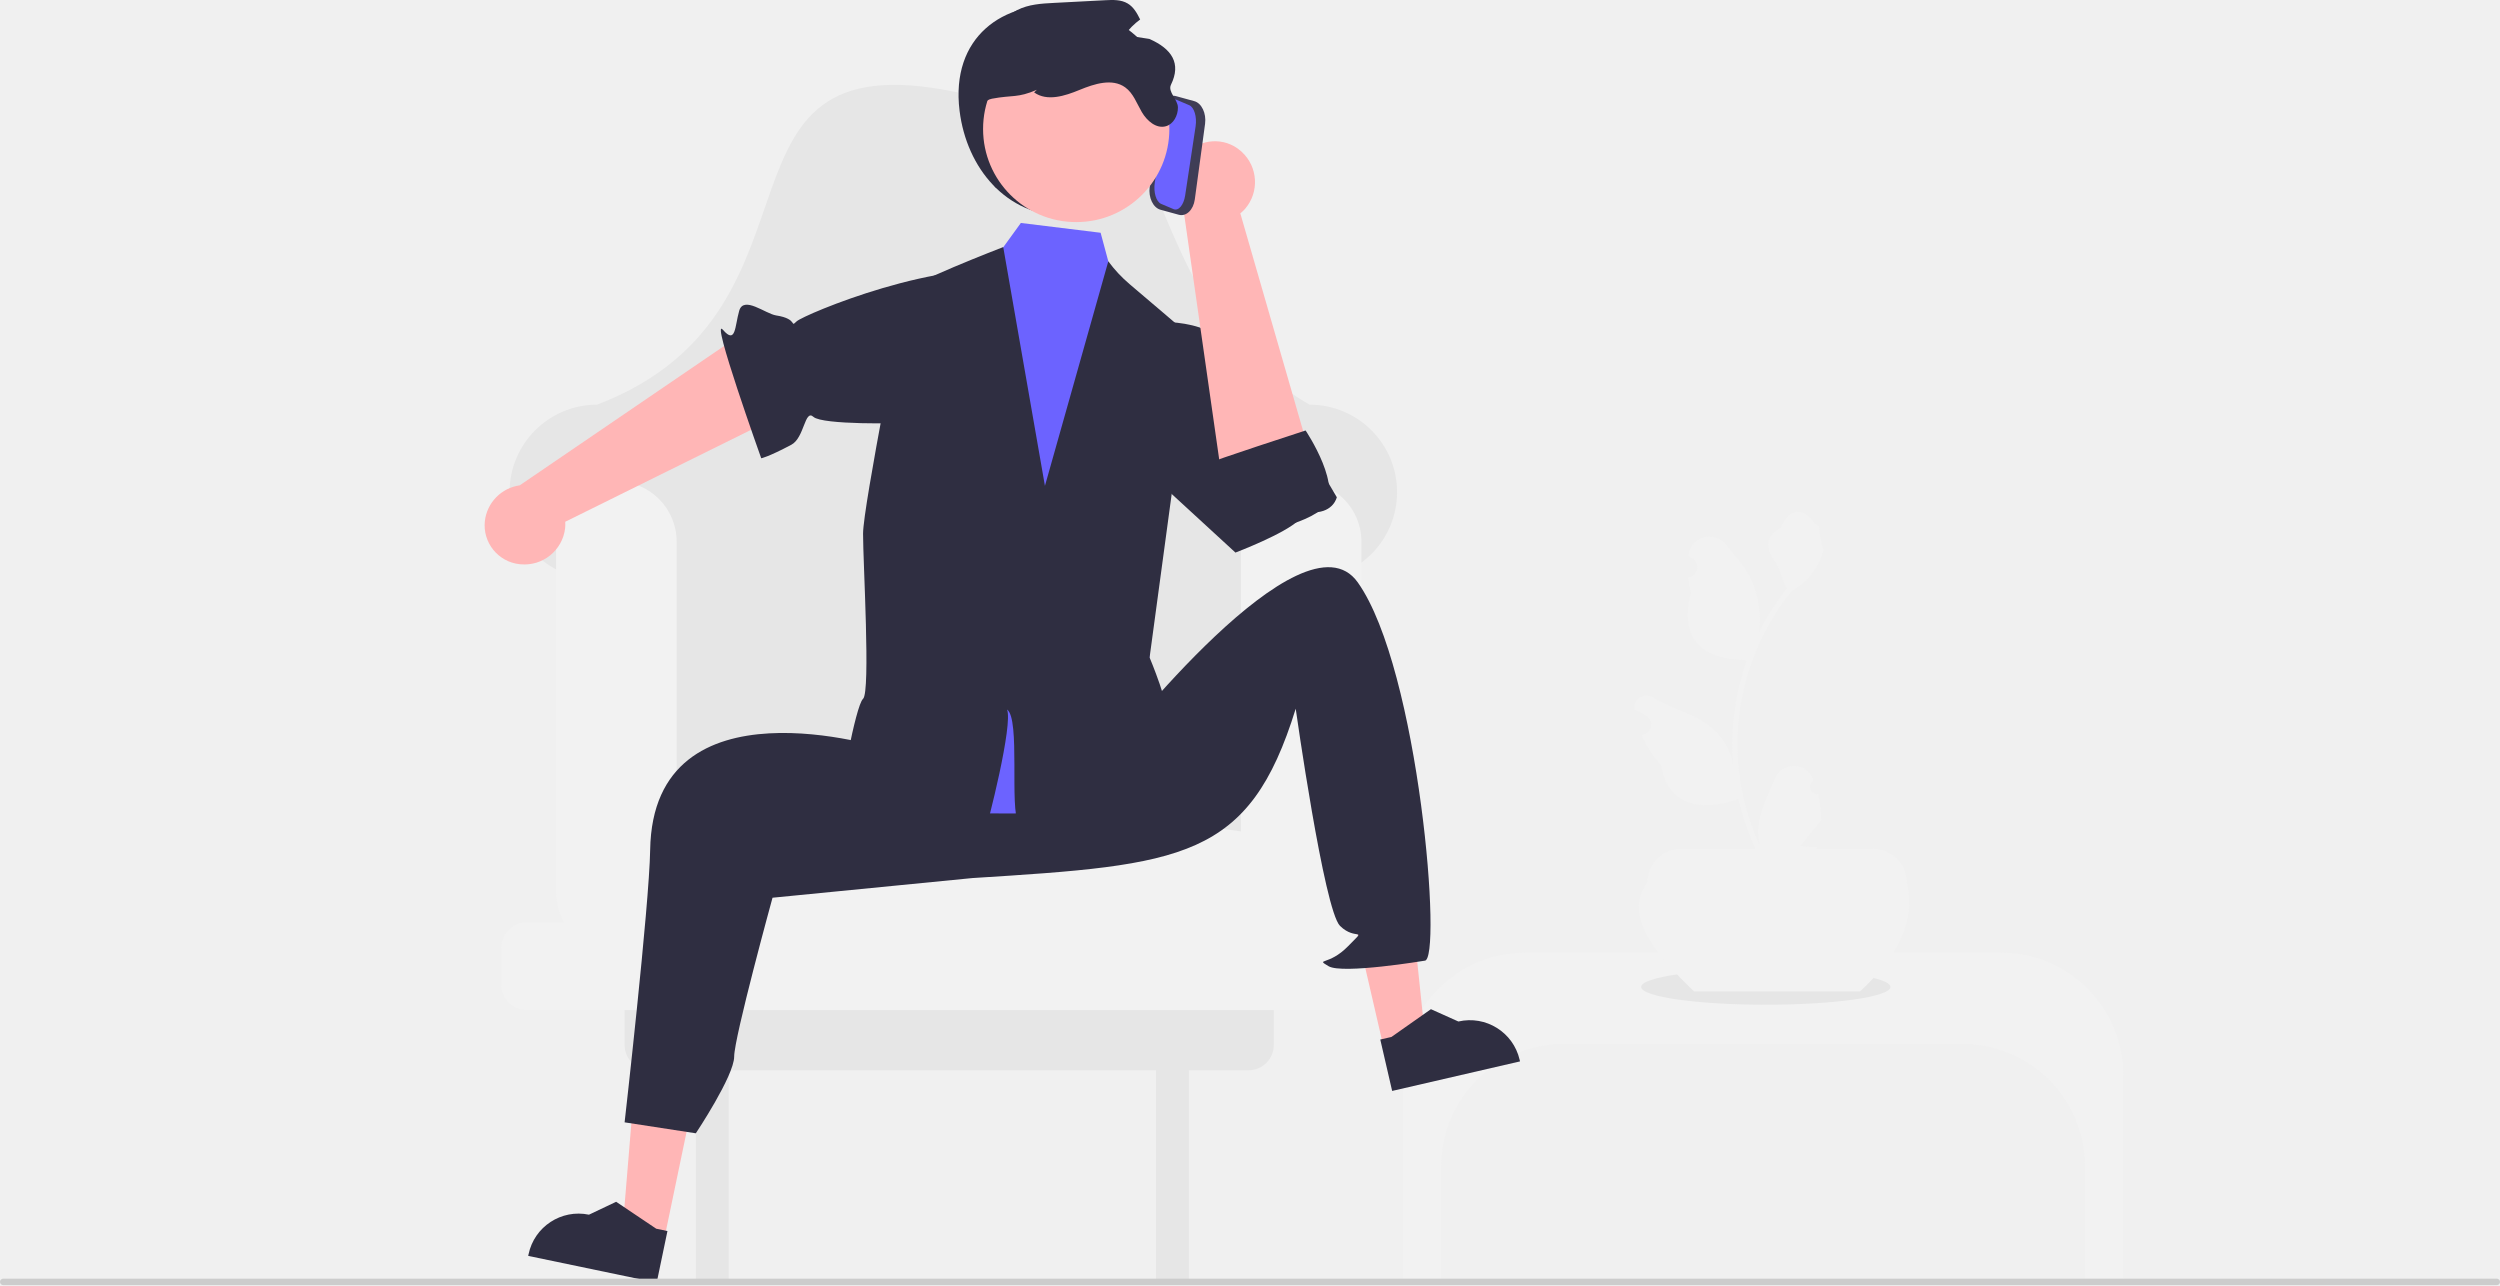
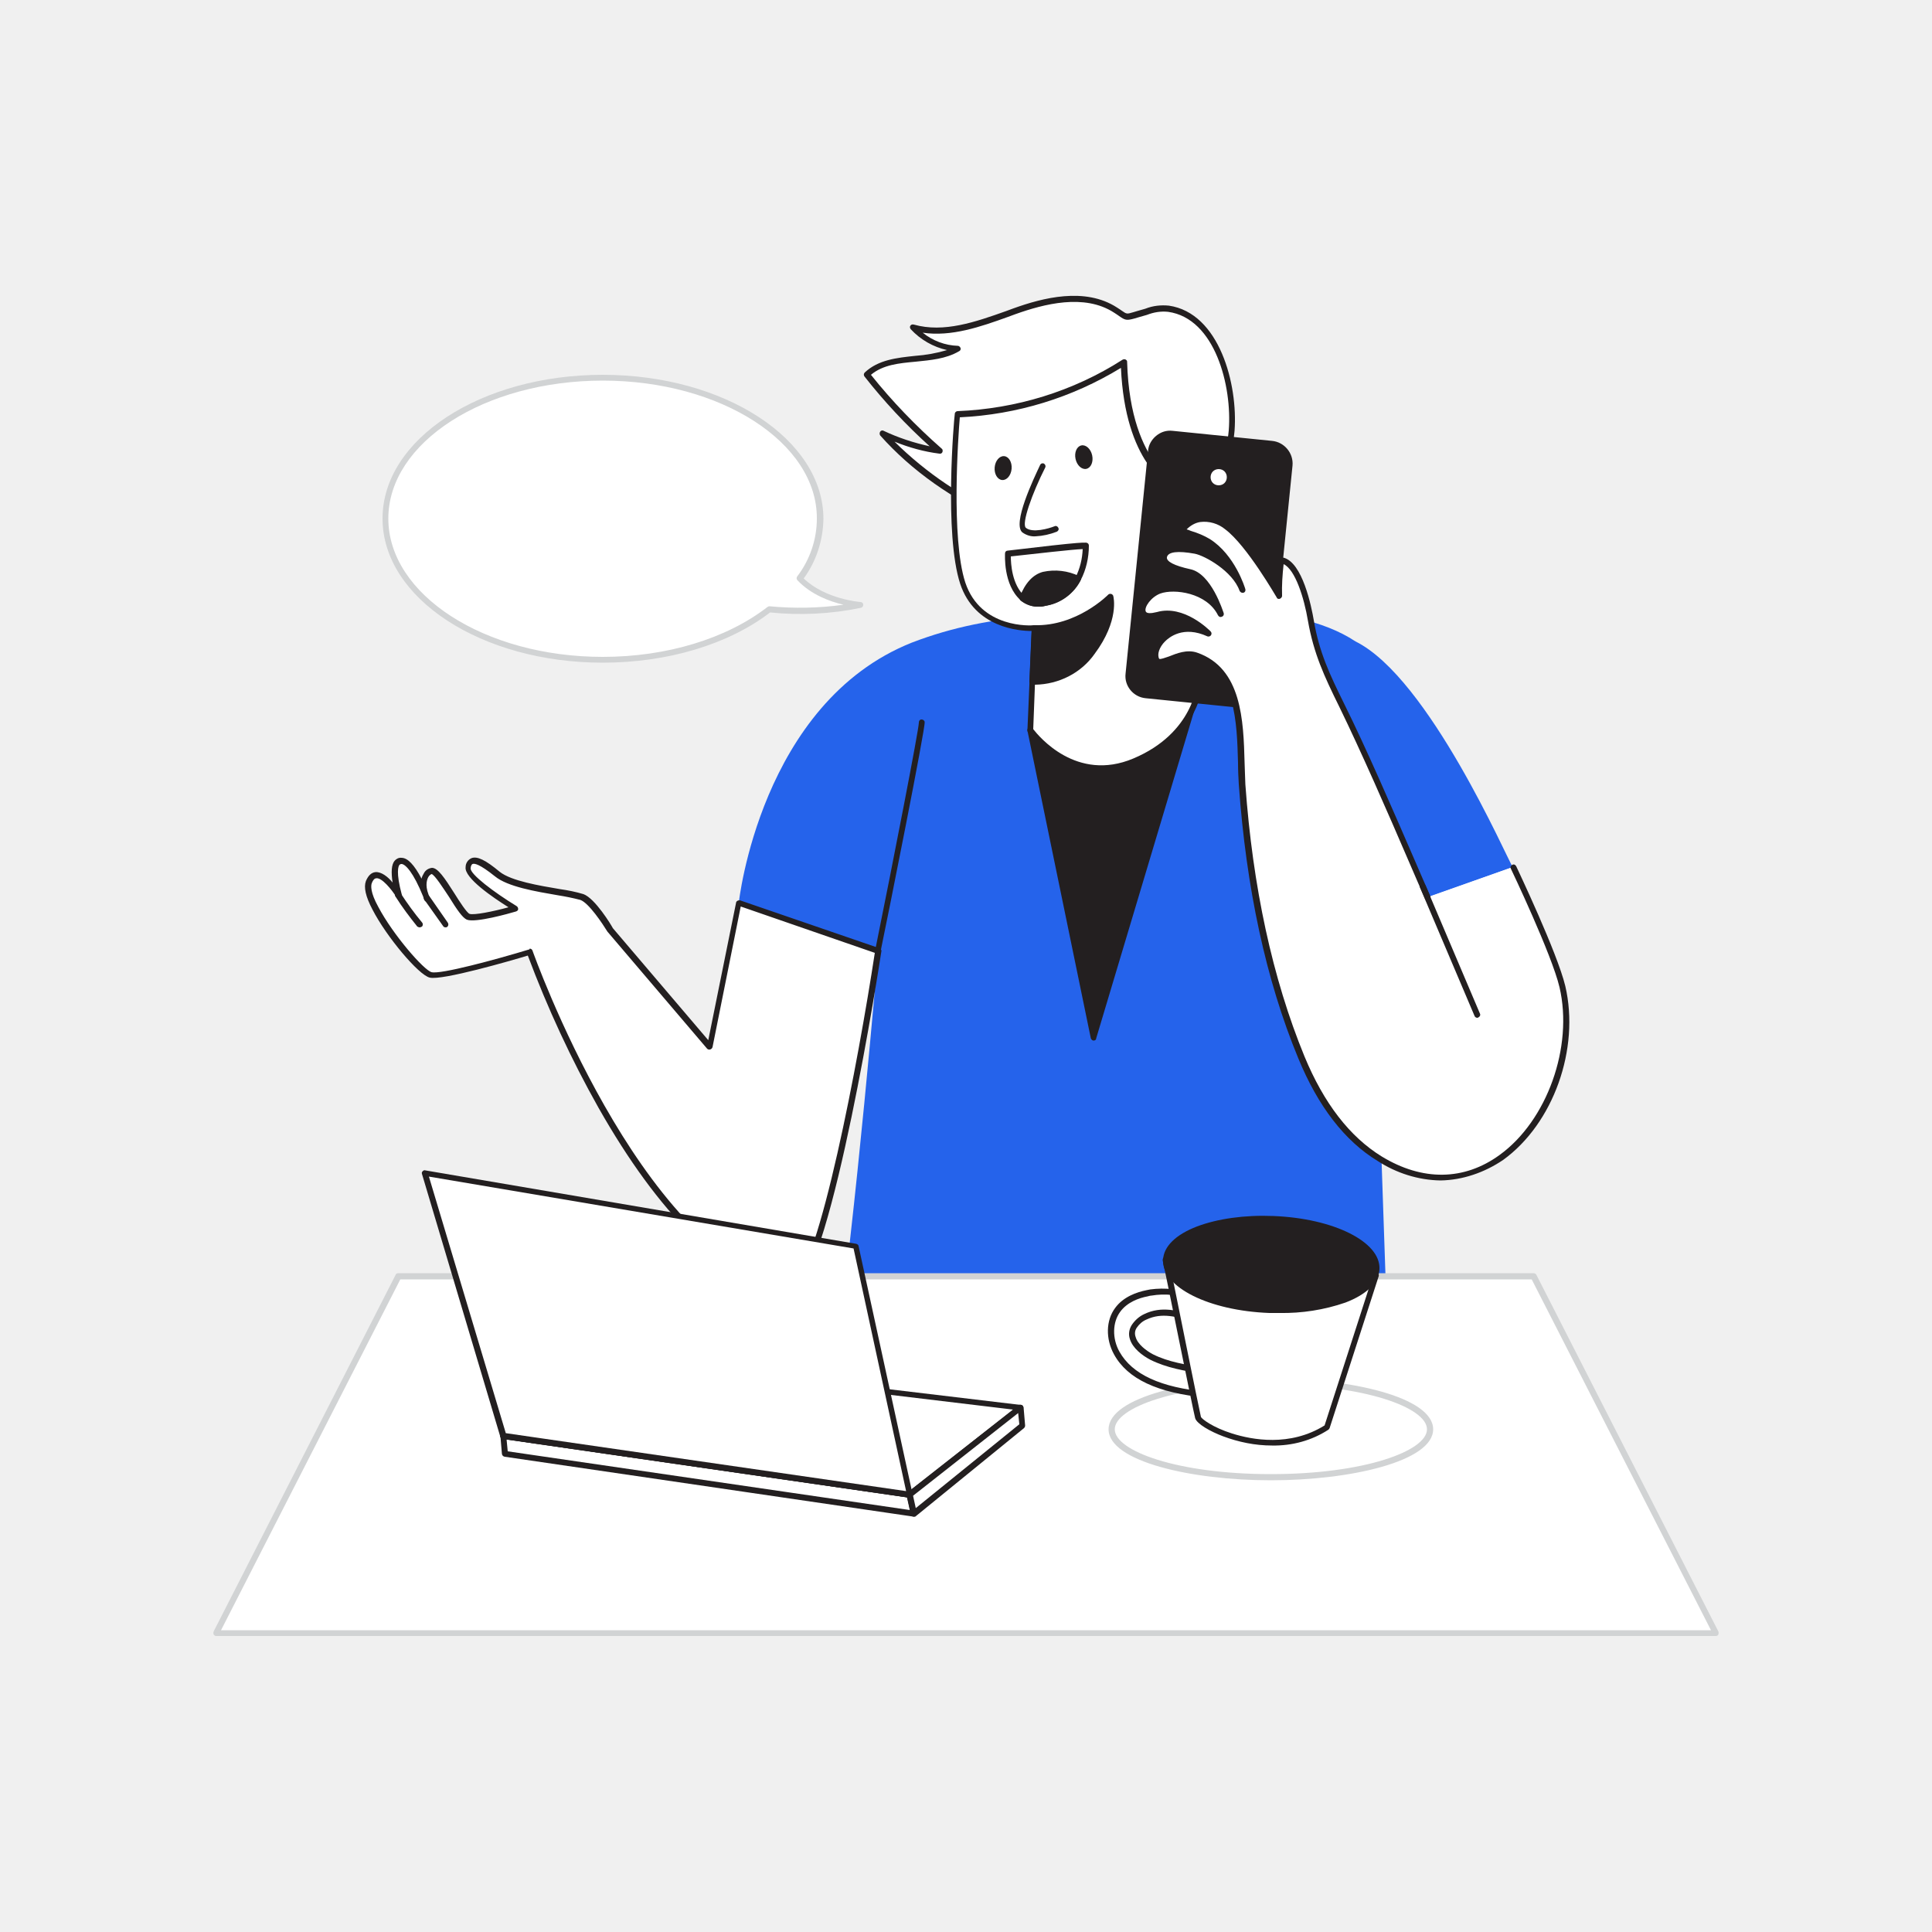
- <svg xmlns="http://www.w3.org/2000/svg" data-name="Layer 1" width="912.67" height="469.17" viewBox="0 0 912.67 469.17">
-   <path d="M807.073,505.272a2.807,2.807,0,0,1-2.035-4.866l.192-.765q-.038-.092-.076-.184a7.539,7.539,0,0,0-13.907.052c-2.275,5.478-5.17,10.966-5.883,16.758a22.304,22.304,0,0,0,.392,7.671,89.42,89.42,0,0,1-8.134-37.139,86.309,86.309,0,0,1,.535-9.628q.444-3.931,1.231-7.807a90.455,90.455,0,0,1,17.938-38.337,24.073,24.073,0,0,0,10.012-10.387,18.363,18.363,0,0,0,1.67-5.018c-.487.064-1.838-7.359-1.47-7.815-.679-1.031-1.895-1.543-2.637-2.549-3.689-5.002-8.773-4.129-11.426,2.669-5.669,2.861-5.724,7.606-2.245,12.169,2.213,2.903,2.517,6.832,4.459,9.94-.2.256-.408.503-.607.759a91.039,91.039,0,0,0-9.502,15.054,37.846,37.846,0,0,0-2.259-17.579c-2.163-5.217-6.216-9.611-9.786-14.122-4.288-5.418-13.08-3.053-13.836,3.814q-.011.1-.021.199.795.449,1.557.952a3.808,3.808,0,0,1-1.535,6.93l-.078.012a37.89,37.89,0,0,0,.999,5.665c-4.58,17.71,5.307,24.16,19.424,24.45.312.16.615.32.927.471a92.924,92.924,0,0,0-5.002,23.539,88.135,88.135,0,0,0,.064,14.231l-.024-.168a23.289,23.289,0,0,0-7.95-13.448c-6.118-5.026-14.762-6.877-21.363-10.916a4.371,4.371,0,0,0-6.694,4.252q.013.088.027.176a25.578,25.578,0,0,1,2.868,1.382q.795.449,1.557.952a3.808,3.808,0,0,1-1.535,6.93l-.078.012c-.056.008-.104.016-.16.024a37.923,37.923,0,0,0,6.975,10.923c2.863,15.46,15.162,16.927,28.318,12.425h.008a92.897,92.897,0,0,0,6.24,18.218h22.293c.08-.248.152-.503.224-.751a25.329,25.329,0,0,1-6.169-.367c1.654-2.03,3.308-4.075,4.962-6.105a1.386,1.386,0,0,0,.104-.12c.839-1.039,1.686-2.069,2.525-3.108l0-.001a37.102,37.102,0,0,0-1.087-9.451Z" transform="translate(-143.3248 -215.2421)" fill="#f2f2f2" />
-   <path d="M873.837,563.039h-173.748a44.626,44.626,0,0,0-44.626,44.626v74.374h14V640.999a44.626,44.626,0,0,1,44.626-44.626H859.837a44.626,44.626,0,0,1,44.626,44.626v41.039h14v-74.374A44.626,44.626,0,0,0,873.837,563.039Z" transform="translate(-143.3248 -215.2421)" fill="#f2f2f2" />
-   <ellipse cx="644.638" cy="360.297" rx="45.5" ry="6.5" fill="#e6e6e6" />
-   <path d="M822.36,577.169H761.755c-14.961-14.338-25.658-28.156-17.094-39.626a12.432,12.432,0,0,1,12.432-12.432h69.928a12.432,12.432,0,0,1,12.432,12.432C842.714,550.612,836.889,563.823,822.36,577.169Z" transform="translate(-143.3248 -215.2421)" fill="#f2f2f2" />
-   <path d="M621.42,362.973c-72.308-41.02-44.641-146.65-124.071-113-103.142-24.562-44.515,78.033-136.071,113a31.929,31.929,0,0,0-31.929,31.929v0a31.929,31.929,0,0,0,33.051,31.909l11.949-.42v100.583h234V426.39l11.949.42a31.929,31.929,0,0,0,33.051-31.909v-0A31.929,31.929,0,0,0,621.42,362.973Z" transform="translate(-143.3248 -215.2421)" fill="#e6e6e6" />
-   <path d="M599.097,573.973H380.601a9.252,9.252,0,0,0-9.252,9.252v13.496a9.252,9.252,0,0,0,9.252,9.252h16.748v78h12v-78h156v78h12v-78h21.748a9.252,9.252,0,0,0,9.252-9.252v-13.496A9.252,9.252,0,0,0,599.097,573.973Z" transform="translate(-143.3248 -215.2421)" fill="#e6e6e6" />
-   <path d="M644.097,551.973h-6.699a21.89,21.89,0,0,0,2.95-11V412.973a22,22,0,0,0-44,0V518.767c-164.694-23.133-57.365-22.899-206,.736V412.973a22,22,0,0,0-44,0V540.973a21.89,21.89,0,0,0,2.95,11H335.601a9.252,9.252,0,0,0-9.252,9.252v13.496a9.252,9.252,0,0,0,9.252,9.252h308.496a9.252,9.252,0,0,0,9.252-9.252v-13.496A9.252,9.252,0,0,0,644.097,551.973Z" transform="translate(-143.3248 -215.2421)" fill="#f2f2f2" />
-   <path d="M333.397,421.248a14.981,14.981,0,0,0,16.237-13.152,14.373,14.373,0,0,0,.047-2.375l91.611-45.325-22.255-26.594-85.958,58.614a14.94,14.94,0,0,0-12.749,13.043,14.297,14.297,0,0,0,12.676,15.752Q333.201,421.232,333.397,421.248Z" transform="translate(-143.3248 -215.2421)" fill="#ffb6b6" />
-   <path d="M534.703,338.994s8.897-17.652-18.882-24.058-79.065,15.164-81.674,17.627.78-.883-7.473-2.166c-3.963-.616-11.873-7.321-13.497-1.679s-1.175,12.417-5.929,6.933,13.977,46.893,13.977,46.893,2.418-.388,10.986-4.931c4.812-2.551,4.863-13.145,8.083-10.182s31.845,2.46,33.454,2.07,8.822-13.671,8.822-13.671Z" transform="translate(-143.3248 -215.2421)" fill="#2f2e41" />
-   <polygon points="242.511 452.241 227.26 449.061 232.263 388.722 254.773 393.414 242.511 452.241" fill="#ffb6b6" />
-   <path d="M383.057,683.505l-46.9-9.775.124-.593a18.648,18.648,0,0,1,22.059-14.451l.001 0,9.921-4.714,14.63,9.831,4.094.853Z" transform="translate(-143.3248 -215.2421)" fill="#2f2e41" />
-   <polygon points="505.105 382.304 520.285 378.798 513.985 318.58 491.582 323.754 505.105 382.304" fill="#ffb6b6" />
-   <path d="M651.552,613.505l46.679-10.781-.136-.59a18.648,18.648,0,0,0-22.364-13.973l-.001 0-10.02-4.5-14.415,10.143-4.075.941Z" transform="translate(-143.3248 -215.2421)" fill="#2f2e41" />
-   <path d="M469.349,458.973l-2.618,29.616s-85.018-27.304-86.053,36.922c-.33,20.461-9.33,99.461-9.33,99.461l26,4s14-21,14-28,14-58,14-58l72.967-7.177c77.033-4.823,101.033-6.823,118.033-61.823,0,0,10.364,73.587,16.182,79.293s10.124.034,2.971,7.37-12.153,4.337-7.153,7.337,35-2,35-2c6.7.751-1.892-106.474-24.345-138.118-20.036-28.237-89.165,60.496-89.165,60.496Z" transform="translate(-143.3248 -215.2421)" fill="#2f2e41" />
-   <path d="M559.433,332.991s25.987-2.95,31.522,9.504,19.485,38.387,19.485,38.387-7.154,3.047.152-4.87c3.274-3.548-2.768-1.384,1.384-2.768s5.535,0,5.535,0l13.838,23.524s-1.113,5.361-8.303,5.535,4.151-6.919-5.535,2.768c-5.002,5.002-23.162,11.901-23.162,11.901L547.927,374.311Z" transform="translate(-143.3248 -215.2421)" fill="#2f2e41" />
-   <path d="M477.484,320.354l26.265-6.806,12.26-16.91,29.117,3.579,6.198,23.065,20.729,12.032s-11.457,121.181-8.732,127.835-3.888,12.22-12.233,20.798,6.934-.993,8.871,8.345,16.053,19.221,0,19.123-104.352,4.359-101.585-6.711-5.842-14.1-1.669-21.041,6.982-3.062,5.577-13.304-.021-17.161-.021-22.696,4.637-55.834,4.637-55.834Z" transform="translate(-143.3248 -215.2421)" fill="#6c63ff" />
-   <path d="M571.846,511.624c5.009,8.939-23.206,11.569-53.774,10.365a20.273,20.273,0,0,0-2.892-6.338c-3.376-4.899.706-38.04-4.221-41.389,2.228,5.397-6.781,41.265-8.663,46.786-27.648-2.214-52.847-7.237-52.543-13.215.083-1.744,5.853-34.955,8.649-37.473,2.781-2.519-.028-50.066,0-60.264.014-10.212,15.194-85.283,15.194-88.051s35.979-16.606,35.979-16.606l15.222,87.179,23.137-81.976a48.923,48.923,0,0,0,7.791,8.344c4.636,3.861,23.04,19.664,23.04,19.664L563.003,455.276s7.459,17.602,7.071,24.59a49.014,49.014,0,0,1-3.224,16.204C564.608,502.643,564.844,499.114,571.846,511.624Z" transform="translate(-143.3248 -215.2421)" fill="#2f2e41" />
-   <path d="M596.603,270.641a14.981,14.981,0,0,1,1.246,20.858,14.372,14.372,0,0,1-1.722,1.637l28.346,98.201-34.645,1.513L575.105,289.857a14.94,14.94,0,0,1,1.027-18.21,14.297,14.297,0,0,1,20.179-1.27Q596.459,270.507,596.603,270.641Z" transform="translate(-143.3248 -215.2421)" fill="#ffb6b6" />
-   <path d="M584.373,384.471c1.106-.881,35.584-12.075,35.584-12.075s14.643,21.785,5.794,28.835-28.178,8.887-28.178,8.887-8.122-4.57-7.931-9.955S584.373,384.471,584.373,384.471Z" transform="translate(-143.3248 -215.2421)" fill="#2f2e41" />
-   <path d="M563.039,283.531l3.748-27.6c.52-3.827,3.134-6.34,5.828-5.602L579.315,252.165c2.694.738,4.463,4.453,3.943,8.28l-3.748,27.6c-.52,3.827-3.134,6.34-5.828,5.602l-6.7-1.836C564.288,291.073,562.519,287.358,563.039,283.531Z" transform="translate(-143.3248 -215.2421)" fill="#3f3d56" />
-   <path d="M564.896,281.928l3.82-25.247c.53-3.501,2.436-5.723,4.249-4.953l4.509,1.914c1.813.77,2.857,4.244,2.328,7.745l-3.82,25.247c-.53,3.501-2.436,5.723-4.249,4.953l-4.509-1.915C565.411,288.903,564.367,285.429,564.896,281.928Z" transform="translate(-143.3248 -215.2421)" fill="#6c63ff" />
-   <path d="M493.634,255.704c2.605,21.017,17.168,38.346,38.346,38.346a38.346,38.346,0,0,0,38.346-38.346c0-21.178-17.259-36.388-38.346-38.346C509.605,215.281,490.289,228.721,493.634,255.704Z" transform="translate(-143.3248 -215.2421)" fill="#2f2e41" />
-   <circle cx="392.894" cy="47.081" r="34.003" fill="#ffb6b6" />
-   <path d="M501.008,266.028c1.077,7.389,7.374,17.698,5.899,17.698s-11.961-30.46-1.475-32.446c7.606-1.441,9.306-.177,16.415-3.259l-1.003.944c4.705,3.422,11.253,1.313,16.621-.914,5.383-2.212,11.917-4.321,16.636-.914,2.964,2.139,4.218,5.855,6.062,9.011,1.844,3.171,5.25,6.165,8.761,5.191,2.817-.782,4.439-3.938,4.425-6.858s-3.817-5.698-2.537-8.318c3.795-7.764.382-13.056-7.89-16.71q-4.513-.686-9.026-1.401a25.601,25.601,0,0,1,5.663-5.693c-1.121-2.286-2.404-4.587-4.572-5.855-2.404-1.431-5.383-1.327-8.171-1.18q-9.336.487-18.657.973c-4.601.236-9.365.516-13.48,2.625-5.132,2.64-8.495,7.787-10.943,13.023C498.25,243.713,499.12,253.182,501.008,266.028Z" transform="translate(-143.3248 -215.2421)" fill="#2f2e41" />
-   <path d="M143.325,683.222a1.186,1.186,0,0,0,1.19,1.19h910.29a1.19,1.19,0,1,0,0-2.38h-910.29A1.187,1.187,0,0,0,143.325,683.222Z" transform="translate(-143.3248 -215.2421)" fill="#ccc" />
+ <svg xmlns="http://www.w3.org/2000/svg" version="1.1" id="Layer_1" x="0px" y="0px" viewBox="0 0 500 500" style="width: 141px;" xml:space="preserve" data-imageid="calling-81" imageName="Calling" class="illustrations_image">
+   <style type="text/css">
+ 	.st0_calling-81{fill:#68E1FD;}
+ 	.st1_calling-81{fill:#231F20;}
+ 	.st2_calling-81{fill:#FFFFFF;}
+ 	.st3_calling-81{fill:none;}
+ 	.st4_calling-81{fill:#D1D3D4;}
+ </style>
+   <g id="Character_calling-81">
+     <path class="st0_calling-81 targetColor" d="M355.5,237.2l36-12.8c-1.5-2.2-21.7-49-40.7-58.4c-16.6-11-47.4-8.9-82.2-6.5c-11.2,0.6-22.2,2.8-32.6,6.8   c-39.2,15.6-44.8,67.3-44.8,67.3l36.1,12.4c0,0-5.9,70.2-11.4,107c0,0,45.2,26.6,143.8,10.3C359.7,363.3,355.7,247.6,355.5,237.2z" style="fill: rgb(37, 99, 235);" />
+     <polygon class="st1_calling-81" points="266.6,188.9 283,268.5 310.6,176.6 &#09;" />
+     <path class="st1_calling-81" d="M283,269.3L283,269.3c-0.3,0-0.6-0.3-0.7-0.6l-16.4-79.6c-0.1-0.4,0.2-0.8,0.5-0.9l43.9-12.3   c0.4-0.1,0.8,0.1,0.9,0.5c0,0.1,0,0.3,0,0.4l-27.5,91.9C283.7,269.1,283.4,269.3,283,269.3z M267.5,189.5l15.7,75.9l26.3-87.7   L267.5,189.5z" />
+     <path class="st2_calling-81" d="M302.4,80c-3-0.4-5.1,0.7-7.9,1.4c-3.6,0.9-2.6,1-5.9-1.1c-7.6-4.9-17.6-2.7-26.1,0.3s-17.6,6.7-26.3,4.2   c3,3.3,7.1,5.3,11.6,5.5c-7.1,4.2-17.5,1-23.5,6.7c5.7,7.2,12,13.8,18.9,19.8c-5.1-0.8-10.1-2.3-14.8-4.5   c8.5,9.6,19.4,16.8,31.1,22c8.6,3.8,18,6.5,27.4,5.9c15.1-1,30.6-12.9,31.8-28.6C319.6,100.8,315.5,81.8,302.4,80z" />
+     <path class="st1_calling-81" d="M284.2,140.9c-7.5,0-15.7-2-25-6c-12.7-5.6-23.3-13.1-31.4-22.2c-0.2-0.3-0.2-0.7,0-1c0.2-0.3,0.6-0.4,0.9-0.2   c3.8,1.8,7.8,3.1,11.9,4c-6.1-5.5-11.8-11.6-16.9-18.1c-0.2-0.3-0.2-0.7,0.1-1c3.5-3.3,8.3-3.8,13-4.3c2.8-0.2,5.6-0.7,8.3-1.5   c-3.6-0.8-6.9-2.7-9.4-5.4c-0.2-0.3-0.3-0.6-0.1-0.9c0.2-0.3,0.5-0.4,0.9-0.3c7.8,2.2,16-0.7,23.9-3.5l1.9-0.7   c7.5-2.7,18.5-5.6,26.8-0.2c0.5,0.3,0.9,0.6,1.2,0.8c1.3,0.9,1.3,0.9,3,0.4l1-0.3c0.7-0.2,1.4-0.4,2.1-0.6c2-0.8,4.1-1,6.1-0.8l0,0   c13.1,1.9,17.9,20.4,17,32.4c-1.3,16.8-17.9,28.3-32.5,29.3C286.1,140.9,285.1,140.9,284.2,140.9z M231.5,114.3   c8.2,8.1,17.8,14.6,28.4,19.1c10.2,4.5,19,6.4,27,5.8c18-1.2,30.1-15.4,31.1-27.8c0.9-11.4-3.5-29-15.7-30.7l0,0   c-1.9-0.2-3.7,0.1-5.5,0.8c-0.7,0.2-1.4,0.4-2.1,0.6l-1,0.3c-2.2,0.6-2.5,0.5-4.2-0.7c-0.3-0.2-0.7-0.5-1.2-0.8   c-7.7-5-18.2-2.2-25.5,0.4l-1.9,0.7c-7.2,2.6-14.7,5.2-22.1,4.1c2.6,2.1,5.8,3.3,9.1,3.4c0.3,0,0.6,0.3,0.7,0.6   c0.1,0.3-0.1,0.7-0.4,0.8c-3.4,2-7.4,2.3-11.2,2.7c-4.4,0.4-8.5,0.8-11.6,3.4c5.5,6.9,11.7,13.3,18.3,19.1c0.3,0.2,0.3,0.6,0.2,0.9   c-0.1,0.3-0.5,0.5-0.8,0.4C239.1,116.9,235.2,115.8,231.5,114.3z" />
+     <path class="st2_calling-81" d="M267.7,162.5l-1.1,26.4c0,0,10.6,14.9,26.9,8s17-20.3,17-20.3l-5.2-50.3c0,0-13.7-4.6-14.5-32.6   c0,0-17.3,12.4-43.1,13.4c0,0-2.8,30.9,1.4,43.7S267.7,162.5,267.7,162.5z" />
+     <path class="st1_calling-81" d="M285.1,199.5c-11.7,0-19-10-19.1-10.1c-0.1-0.1-0.1-0.3-0.1-0.5l1.1-25.6c-3.2,0-14.7-0.8-18.5-12.2   c-4.2-12.8-1.6-42.8-1.4-44c0-0.4,0.4-0.7,0.7-0.7c15.1-0.6,29.9-5.1,42.7-13.3c0.3-0.2,0.8-0.2,1.1,0.2c0.1,0.1,0.1,0.3,0.1,0.4   c0.4,14.1,4.2,22,7.3,26.2c3.3,4.5,6.6,5.7,6.7,5.7c0.3,0.1,0.5,0.3,0.5,0.6l5.2,50.3c0,0.3-0.9,14.1-17.5,21.1   C291.1,198.9,288.1,199.5,285.1,199.5z M267.4,188.7c1.4,1.8,11.2,13.8,25.9,7.6c15.7-6.6,16.5-19.5,16.5-19.7l-5.2-49.7   c-2.5-1.1-13.4-7.3-14.5-31.7c-12.6,7.7-26.9,12.1-41.7,12.8c-0.4,4.6-2.3,31.3,1.4,42.7c4,12.1,17.2,11.2,17.8,11.1   c0.2,0,0.4,0.1,0.6,0.2c0.2,0.1,0.2,0.4,0.2,0.6L267.4,188.7z" />
+     <path class="st2_calling-81" d="M298.2,139.6c3.5,0.9,7.3,0.4,10.4-1.5c4.5-2.7,6.7-7.6,6.8-12.7c0.1-1.9-0.2-3.7-0.9-5.5   c-0.7-1.7-2.2-3.1-4-3.7c-2.2-0.6-4.4,0.2-6.5,1.1c-3.1,1.2-3.3,2.9-5.2,5.3c0.2-0.2,0.4-0.8,0.6-1" />
+     <path class="st1_calling-81" d="M301.6,140.8c-1.2,0-2.4-0.2-3.6-0.4c-0.4-0.1-0.7-0.5-0.6-0.9c0.1-0.4,0.5-0.7,0.9-0.6c0.1,0,0.1,0,0.2,0   c3.3,0.8,6.9,0.3,9.8-1.4c4-2.4,6.3-6.8,6.4-12.1c0.1-1.8-0.2-3.5-0.9-5.1c-0.6-1.5-1.9-2.7-3.5-3.2c-1.9-0.5-3.8,0.2-6,1   c-1.5,0.6-2.8,1.7-3.5,3.1c-0.4,0.6-0.8,1.2-1.3,1.8l-0.1,0.2c-0.3,0.3-0.8,0.2-1.1-0.2c-0.2-0.2-0.2-0.6-0.1-0.8l0.1-0.1l0.1-0.3   c0.1-0.3,0.3-0.5,0.5-0.7c0.1-0.1,0.2-0.1,0.3-0.2l0.4-0.5c0.9-1.7,2.4-3,4.2-3.7c1.9-0.8,4.5-1.8,7-1.1c2,0.6,3.7,2.1,4.5,4.1   c0.8,1.8,1.1,3.8,1,5.8c-0.1,5.9-2.7,10.7-7.1,13.4C306.8,140.1,304.2,140.8,301.6,140.8z" />
+     <path class="st1_calling-81" d="M267.1,176.4c6.1,0.2,11.9-2.7,15.5-7.6c6.3-8.4,4.7-14.4,4.7-14.4s-8.2,8.5-19.7,8.1L267.1,176.4z" />
+     <path class="st1_calling-81" d="M267.9,177.2c-0.3,0-0.5,0-0.8,0c-0.4,0-0.7-0.4-0.7-0.8l0.6-13.9c0-0.4,0.3-0.7,0.7-0.7c0,0,0,0,0,0   c11,0.3,19-7.8,19.1-7.9c0.3-0.3,0.8-0.3,1.1,0c0.1,0.1,0.2,0.2,0.2,0.3c0.1,0.3,1.6,6.4-4.8,15C279.8,174.2,274,177.1,267.9,177.2   z M268.5,163.3l-0.5,12.4c5.6-0.1,10.8-2.8,14.1-7.3c4.2-5.7,4.8-10.2,4.7-12.3C284.2,158.3,277.4,163.3,268.5,163.3L268.5,163.3z" />
+     <path class="st2_calling-81" d="M269.9,120.6c0,0-7.2,14.5-4.8,16.5s8.2-0.3,8.2-0.3" />
+     <path class="st1_calling-81" d="M268,138.8c-1.2,0.1-2.4-0.3-3.4-1c-2.7-2.2,2.9-13.9,4.6-17.5c0.2-0.4,0.7-0.5,1-0.3c0.3,0.2,0.5,0.6,0.3,1   c-3.4,6.7-6.2,14.6-5,15.6c1.7,1.4,5.9,0.2,7.4-0.4c0.4-0.2,0.8,0,1,0.4c0.2,0.4,0,0.8-0.4,1C271.7,138.3,269.9,138.7,268,138.8z" />
+     <ellipse transform="matrix(0.9773 -0.2118 0.2118 0.9773 -18.6876 62.1026)" class="st1_calling-81" cx="280.5" cy="118.3" rx="2.2" ry="3.1" />
+     <ellipse transform="matrix(8.559088e-02 -0.9963 0.9963 8.559088e-02 116.7402 369.4142)" class="st1_calling-81" cx="259.6" cy="121.1" rx="3.1" ry="2.2" />
+     <path class="st1_calling-81" d="M269,157c-1.8,0.1-3.5-0.5-4.9-1.7c-4.5-4-4-11.8-4-12.1c0-0.4,0.3-0.7,0.7-0.7c20.1-2.4,20.4-2.2,20.7-1.9   c0.2,0.1,0.3,0.4,0.3,0.6l0,0c0,3.1-0.7,6.2-2.1,8.9c-1.7,3.4-5,5.9-8.7,6.6C270.2,156.9,269.6,157,269,157z M261.6,144   c0,1.9,0.3,7.3,3.5,10.2c1.6,1.2,3.6,1.6,5.5,1.2c3.3-0.7,6.1-2.8,7.7-5.9c1.2-2.3,1.8-4.9,1.9-7.4   C277.5,142.2,268,143.3,261.6,144L261.6,144z M280.9,141.2L280.9,141.2z M280.9,141.2L280.9,141.2z" />
+     <path class="st1_calling-81" d="M278.9,149.9c-3.6,6.8-11.1,7.7-14.3,4.9c1-2.6,2.7-5.3,5.5-6.1C273,148.1,276.2,148.5,278.9,149.9z" />
+     <path class="st1_calling-81" d="M269,157c-1.8,0.1-3.5-0.5-4.9-1.6c-0.2-0.2-0.3-0.6-0.2-0.9c1.4-3.6,3.4-5.8,6-6.5c3.2-0.7,6.5-0.3,9.4,1.1   c0.2,0.1,0.3,0.3,0.4,0.4c0.1,0.2,0.1,0.4,0,0.6c-1.7,3.4-5,5.9-8.7,6.6C270.2,156.9,269.6,157,269,157z M265.5,154.5   c1.5,0.9,3.3,1.2,5,0.8c3-0.6,5.7-2.5,7.2-5.2c-2.4-1-5-1.3-7.5-0.7C268.3,150,266.7,151.7,265.5,154.5L265.5,154.5z" />
+     <path class="st1_calling-81" d="M238.6,187c0.2,1.6-11.3,59.1-11.3,59.1" />
+     <path class="st1_calling-81" d="M227.2,246.8h-0.1c-0.4-0.1-0.7-0.5-0.6-0.9c0,0,0,0,0,0c4.6-22.7,11.3-57.1,11.3-58.9c0-0.4,0.2-0.8,0.7-0.8   c0,0,0,0,0,0c0.4,0,0.8,0.3,0.8,0.7c0,0,0,0,0,0c0.2,1.6-9.4,49.7-11.4,59.3C227.9,246.5,227.6,246.8,227.2,246.8z" />
+     <path class="st1_calling-81" d="M303.3,112.3l25.7,2.6c2.8,0.3,4.8,2.8,4.6,5.6l-5.8,57.5c-0.3,2.8-2.8,4.8-5.6,4.6l-25.7-2.6   c-2.8-0.3-4.8-2.8-4.6-5.6l5.8-57.5C298,114,300.5,112,303.3,112.3z" />
+     <path class="st1_calling-81" d="M322.8,183.3c-0.2,0-0.4,0-0.6,0l-25.7-2.6c-3.2-0.3-5.6-3.2-5.2-6.4l5.8-57.5c0.1-1.6,0.9-3,2.1-4   c1.2-1,2.7-1.5,4.3-1.3l25.7,2.6c3.2,0.3,5.6,3.2,5.3,6.4c0,0,0,0,0,0l-5.8,57.5C328.3,181,325.8,183.3,322.8,183.3L322.8,183.3z    M302.8,113c-1,0-2,0.4-2.7,1c-0.9,0.7-1.5,1.8-1.6,2.9l-5.8,57.5c-0.2,2.4,1.5,4.5,3.9,4.8l25.7,2.6l0,0c1.2,0.1,2.3-0.3,3.2-1   c0.9-0.7,1.5-1.8,1.6-2.9l5.8-57.5c0.1-1.2-0.3-2.3-1-3.2c-0.7-0.9-1.8-1.5-2.9-1.6l-25.7-2.6L302.8,113z" />
+     <path class="st2_calling-81" d="M391.5,224.4c0,0,10.6,22.1,12.6,30.9c6.3,27-17.9,62.6-47.2,44.7c-9.6-5.9-16.1-15.9-20.3-26.3   c-9.1-22.2-13.6-46.8-15.3-70.6c-0.8-10.8,1.2-28.9-12-33.4c-4.3-1.5-9.2,3.2-10.2,1.2c-1.7-3.3,4.2-11.1,13.5-6.9   c0,0-6.5-6.7-13.1-4.8s-3.8-4.8,0.4-6.2c3.8-1.4,12.7-0.2,15.8,6c0,0-2.9-9.8-8.1-10.8s-6.9-2.4-6.6-4c0.5-2.7,5.3-2.1,8.1-1.5   s10.3,4.7,12.2,10.1c0,0-2.5-8.6-8.8-12.6c-4-2.5-7.2-2.2-6.4-3.4s5.4-4.6,11.2-0.4s13.6,17.8,13.6,17.8s0-9.4,0.8-9.1   c4.5,1.1,6.8,12,7.4,15.5c1.5,8.4,4.1,14.2,8,21.9c7.2,14.5,15.8,34.9,22.3,49.7" />
+     <path class="st1_calling-81" d="M372.8,305.5c-5.8-0.1-11.4-1.9-16.2-5c-8.6-5.2-15.5-14.2-20.6-26.6c-8.4-20.3-13.5-44.2-15.4-70.9   c-0.1-1.7-0.2-3.6-0.2-5.6c-0.3-10.5-0.6-23.5-11.2-27.1c-2-0.7-4.4,0.2-6.2,1s-3.6,1.4-4.4-0.1c-0.9-1.7-0.1-4.3,1.8-6.3   c2.3-2.3,5.6-3.4,8.8-2.8c-2.4-1.6-5.8-3.1-9.3-2.1s-4.5-0.3-4.8-1.2c-0.7-2.1,1.8-5.5,4.8-6.5s9.2-0.7,13.5,2.6   c-1.3-2.6-3.2-5.4-5.7-5.9c-3.3-0.7-7.7-2-7.2-4.9c0.7-3.7,7-2.5,9-2.1c3,0.9,5.8,2.4,8.1,4.4c-1.4-2.2-3.2-4.1-5.3-5.5   c-1.4-0.9-3-1.5-4.6-2c-1.2-0.4-2-0.6-2.2-1.3c-0.1-0.4-0.1-0.8,0.2-1.2c1.2-1.4,2.8-2.4,4.6-2.7c2.8-0.4,5.6,0.3,7.7,2.1   c4.4,3.3,9.8,11.6,12.3,15.7c0.1-6.3,0.8-6.8,1-7c0.2-0.2,0.5-0.2,0.8-0.2c5,1.2,7.3,12.7,7.9,16.2c1.4,8.3,4.1,14,7.9,21.7   c5.8,11.7,12.4,27,18.3,40.6c1.4,3.2,2.7,6.3,4,9.2c0.1,0.4-0.1,0.8-0.5,1c-0.4,0.1-0.8,0-0.9-0.4c-1.3-2.9-2.6-6-4-9.2   c-5.8-13.5-12.5-28.8-18.2-40.5c-3.9-7.9-6.6-13.7-8.1-22.2c-1-6-3.3-13.3-6.3-14.7c-0.3,2.7-0.5,5.5-0.4,8.2   c0,0.4-0.4,0.8-0.8,0.8c-0.3,0-0.5-0.1-0.6-0.4c-0.1-0.1-7.7-13.4-13.3-17.6c-1.8-1.5-4.2-2.2-6.5-1.9c-1.3,0.2-2.5,0.9-3.5,1.9   c0.3,0.1,0.7,0.2,1.1,0.4c1.7,0.5,3.4,1.2,4.9,2.1c6.5,4.1,9.1,12.6,9.2,13c0.1,0.4-0.1,0.8-0.5,0.9c0,0,0,0,0,0   c-0.4,0.1-0.8-0.1-1-0.5c0,0,0,0,0,0c-1.8-5.1-9-9.1-11.6-9.6c-4.4-0.8-6.9-0.5-7.2,0.9c-0.2,1.1,1.9,2.2,6,3.1   c5.5,1.1,8.5,10.9,8.7,11.4c0.1,0.4-0.1,0.8-0.5,0.9c-0.4,0.2-0.8,0-1-0.4c-2.9-5.8-11.3-6.9-14.9-5.6c-2.4,0.9-4.2,3.5-3.8,4.6   c0.2,0.6,1.3,0.6,2.9,0.2c7-2,13.6,4.7,13.9,5c0.3,0.3,0.3,0.7,0.1,1c-0.2,0.3-0.6,0.4-0.9,0.3c-6.3-2.9-10,0.3-11,1.3   c-1.5,1.5-2.1,3.4-1.5,4.5c0.3,0.2,1.6-0.3,2.5-0.6c2-0.8,4.7-1.9,7.3-1c11.6,4,12,17.6,12.3,28.5c0.1,2,0.1,3.9,0.2,5.6   c1.9,26.5,7,50.2,15.3,70.4c5,12.1,11.7,20.8,20,25.9c10.5,6.4,21.3,6.3,30.5-0.4c12.3-8.9,19.1-28,15.5-43.4   c-2-8.5-12.5-30.5-12.6-30.7c-0.2-0.4,0-0.8,0.4-1c0.4-0.2,0.8,0,1,0.4c0,0,0,0,0,0c0.4,0.9,10.6,22.3,12.7,31   c3.8,16.3-3.1,35.6-16.1,45C384.1,303.5,378.5,305.4,372.8,305.5z" />
+     <circle class="st2_calling-81" cx="315.4" cy="123.5" r="2.9" />
+     <path class="st1_calling-81" d="M315.4,127.1c-2,0-3.6-1.6-3.6-3.6s1.6-3.6,3.6-3.6s3.6,1.6,3.6,3.6C319.1,125.5,317.4,127.1,315.4,127.1   L315.4,127.1z M315.4,121.4c-1.2,0-2.1,0.9-2.1,2.1s0.9,2.1,2.1,2.1c1.2,0,2.1-0.9,2.1-2.1c0,0,0,0,0,0   C317.5,122.3,316.6,121.4,315.4,121.4C315.4,121.4,315.4,121.4,315.4,121.4z" />
+     <path class="st1_calling-81" d="M382.3,263.4c-0.3,0-0.6-0.2-0.7-0.5l-14.1-33.2c-0.2-0.4,0-0.8,0.4-1c0.4-0.2,0.8,0,1,0.4l14.1,33.2   c0.2,0.4,0,0.8-0.4,1c0,0,0,0,0,0C382.5,263.4,382.4,263.4,382.3,263.4z" />
+     <path class="st2_calling-81" d="M191.1,233.6l-7.5,37.2l-25.8-30.4c0,0-4.4-7.4-7.3-8.4c-3.4-1.3-17.3-2.1-21.9-5.9s-7.2-4.6-7.6-1.7   s12.2,10.5,12.2,10.5s-10.1,3-12.2,2.1s-7.3-11.8-9.4-11.8c-1.1,0-3.4,2.3-1.2,7.1c-1.8-4.6-4.4-9.8-6.6-9.8s-2.1,3.9-0.7,9   c0,0-5.6-9-7.7-3.5c-2,5.1,12.7,23.2,16,24s25.7-5.9,25.7-5.9s27.1,77.4,66.5,87.6c9.8,2.5,23.6-87.8,23.6-87.8L191.1,233.6z" />
+     <path class="st1_calling-81" d="M204,334.7c-0.2,0-0.4,0-0.6-0.1c-16.5-4.2-32.9-20.4-48.5-47.9c-7.1-12.6-13.2-25.8-18.3-39.4   c-4.3,1.3-22.2,6.5-25.4,5.7c-2.9-0.7-11.2-10.6-14.8-17.6c-1.8-3.4-2.3-5.8-1.7-7.4c0.6-1.4,1.4-2.2,2.5-2.3   c1.5-0.1,3.2,1.2,4.4,2.7c-0.4-2.7-0.3-4.6,0.5-5.6c0.4-0.5,1.1-0.9,1.8-0.8l0,0c1.6,0,3.3,1.8,5.2,5.4c0.1-0.5,0.3-0.9,0.6-1.4   c0.4-0.8,1.2-1.3,2.1-1.4c1.5,0,3.2,2.5,5.8,6.6c1.3,2.1,3.2,5,3.9,5.3c1.1,0.4,6.1-0.6,10.1-1.7c-4-2.5-11.5-7.6-11.1-10.4   c0-1,0.6-1.9,1.5-2.3c1.5-0.6,3.7,0.5,7.3,3.5c3,2.4,10.3,3.6,15.6,4.5c2.1,0.3,4.1,0.7,6.1,1.3c3,1.1,7.2,8,7.6,8.8l24.7,29   l7.2-35.6c0-0.2,0.2-0.4,0.4-0.5c0.2-0.1,0.4-0.1,0.6-0.1l36.1,12.4c0.3,0.1,0.6,0.5,0.5,0.8c-0.5,3.3-12.6,81.5-22.4,88   C205.1,334.4,204.6,334.6,204,334.7z M137.1,245.5c0.3,0,0.6,0.2,0.7,0.5c0.3,0.8,27.4,77.2,66,87.1c0.4,0.1,0.7,0,1-0.2   c7.3-4.9,17.3-58.2,21.6-86.3l-34.7-12l-7.3,36.4c-0.1,0.3-0.3,0.5-0.6,0.6c-0.3,0.1-0.6,0-0.8-0.2l-25.8-30.3   c-1.3-2.1-4.8-7.4-7-8.2c-1.9-0.5-3.9-0.9-5.8-1.2c-5.8-1-13-2.2-16.3-4.9c-4-3.2-5.3-3.4-5.8-3.2c-0.3,0.1-0.5,0.7-0.5,1.1   c-0.2,1.5,6,6.2,11.9,9.8c0.3,0.2,0.4,0.5,0.4,0.8c0,0.3-0.3,0.5-0.6,0.6c-1.7,0.5-10.5,3-12.7,2.1c-1.1-0.5-2.5-2.5-4.6-5.9   c-1.4-2.1-3.7-5.7-4.5-5.9c-0.3,0.1-0.6,0.4-0.8,0.7c-0.3,0.5-1,2,0,4.6l0.3,0.8c0.2,0.4,0,0.8-0.4,1c0,0,0,0,0,0   c-0.4,0.2-0.8,0-1-0.4c-0.1-0.3-0.2-0.6-0.3-0.9c-2.5-6.2-4.6-8.4-5.6-8.4l0,0c-0.2,0-0.4,0.1-0.5,0.2c-0.3,0.3-1,1.9,0.6,7.8   c0.1,0.4-0.1,0.8-0.4,0.9c-0.4,0.2-0.8,0.1-1-0.3c-1.3-2.1-3.8-5.1-5.2-4.9c-0.5,0-0.9,0.5-1.2,1.3c-0.2,0.6-0.4,2.3,1.7,6.1   c3.8,7.2,11.8,16.4,13.8,16.9c2.3,0.6,16.4-3.2,25.3-5.9L137.1,245.5z" />
+     <line class="st3_calling-81" x1="110.4" y1="232.4" x2="115.3" y2="239.3" />
+     <path class="st1_calling-81" d="M115.3,240c-0.2,0-0.5-0.1-0.6-0.3l-4.9-6.9c-0.2-0.3-0.2-0.8,0.2-1.1c0,0,0,0,0,0c0.3-0.2,0.8-0.2,1.1,0.2   l4.8,6.9c0.2,0.3,0.2,0.8-0.2,1.1c0,0,0,0,0,0C115.6,240,115.4,240,115.3,240z" />
+     <path class="st2_calling-81" d="M103.1,231.6c1.7,2.6,3.6,5.2,5.6,7.6" />
+     <path class="st1_calling-81" d="M108.6,240c-0.2,0-0.4-0.1-0.6-0.2c-2-2.5-3.9-5-5.6-7.7c-0.3-0.3-0.2-0.8,0.1-1.1c0.3-0.3,0.8-0.2,1.1,0.1   c0,0,0.1,0.1,0.1,0.1c1.7,2.6,3.5,5.1,5.5,7.5c0.3,0.3,0.3,0.8,0,1.1C109,239.9,108.8,240,108.6,240z" />
+   </g>
+   <g id="desk_calling-81">
+     <polygon class="st2_calling-81" points="103.1,330.4 396.9,330.4 444,422.7 56,422.7 &#09;" />
+     <path class="st4_calling-81" d="M444,423.4H56c-0.3,0-0.5-0.1-0.7-0.4c-0.1-0.2-0.1-0.5,0-0.8l47.1-92.3c0.1-0.3,0.4-0.4,0.7-0.4h293.8   c0.3,0,0.6,0.2,0.7,0.4l47.1,92.3c0.1,0.2,0.1,0.5,0,0.8C444.6,423.3,444.3,423.4,444,423.4z M57.2,421.9h385.6l-46.4-90.8H103.6   L57.2,421.9z" />
+   </g>
+   <g id="laptop_calling-81">
+     <polygon class="st2_calling-81" points="130.3,371.6 130.7,376.3 236.5,391.8 235.4,386.9 &#09;" />
+     <path class="st1_calling-81" d="M236.5,392.5h-0.1l-105.8-15.5c-0.4-0.1-0.6-0.3-0.7-0.7l-0.4-4.7c0-0.2,0.1-0.5,0.2-0.6   c0.2-0.2,0.4-0.2,0.6-0.2l105.2,15.2c0.3,0,0.6,0.3,0.6,0.6l1.1,4.9c0.1,0.4-0.2,0.8-0.6,0.9C236.6,392.5,236.5,392.5,236.5,392.5z    M131.4,375.6l104.1,15.2l-0.7-3.3l-103.7-15L131.4,375.6z" />
+     <path class="st2_calling-81" d="M130.3,371.6c0,0,24.1-20.6,24.9-20.5s109,13.1,109,13.1l-28.7,22.5L130.3,371.6z" />
+     <path class="st1_calling-81" d="M235.4,387.6h-0.1l-105.2-15.2c-0.3,0-0.5-0.3-0.6-0.5c-0.1-0.3,0-0.6,0.2-0.8c24.4-20.9,25.1-20.8,25.6-20.6   c1.6,0.3,107.8,13,108.9,13.1c0.3,0,0.6,0.3,0.6,0.5c0.1,0.3,0,0.6-0.3,0.8l-28.7,22.5C235.8,387.6,235.6,387.6,235.4,387.6z    M132,371.1L235.2,386l27-21.2c-21-2.5-101.7-12.2-107-12.9C153.5,353,140.7,363.7,132,371.1z" />
+     <polygon class="st2_calling-81" points="236.5,391.8 264.6,369 264.2,364.3 235.4,386.9 &#09;" />
+     <path class="st1_calling-81" d="M236.5,392.5c-0.4,0-0.7-0.2-0.8-0.6l-1.1-4.9c-0.1-0.3,0-0.6,0.3-0.8l28.7-22.5c0.2-0.2,0.5-0.2,0.8-0.1   c0.3,0.1,0.4,0.4,0.5,0.6l0.4,4.7c0,0.3-0.1,0.5-0.3,0.7L237,392.4C236.9,392.5,236.7,392.6,236.5,392.5z M236.3,387.1l0.7,3.2   l26.8-21.7l-0.3-2.9L236.3,387.1z" />
+     <polygon class="st2_calling-81" points="130.3,371.6 109.9,303.5 221.5,322.5 235.4,386.9 &#09;" />
+     <path class="st1_calling-81" d="M235.4,387.6h-0.1l-105.2-15.2c-0.3,0-0.5-0.3-0.6-0.5l-20.3-68.1c-0.1-0.3,0-0.5,0.2-0.7   c0.2-0.2,0.4-0.3,0.7-0.2l111.5,19c0.3,0.1,0.6,0.3,0.6,0.6l14,64.3c0.1,0.2,0,0.5-0.2,0.7C235.9,387.5,235.6,387.6,235.4,387.6z    M130.9,370.9l103.6,15l-13.6-62.8L111,304.5L130.9,370.9z" />
+   </g>
+   <g id="glass_of_coffee_calling-81">
+     <ellipse class="st2_calling-81" cx="328.9" cy="369.9" rx="41.2" ry="12.4" />
+     <path class="st4_calling-81" d="M328.9,383.1c-20.6,0-42-4.9-42-13.2s21.3-13.2,42-13.2s42,4.9,42,13.2S349.5,383.1,328.9,383.1z M328.9,358.3   c-24.2,0-40.4,6-40.4,11.6s16.2,11.6,40.4,11.6s40.4-6,40.4-11.6S353.1,358.3,328.9,358.3L328.9,358.3z" />
+     <path class="st2_calling-81" d="M297.9,334.5l-1,0.2c-3,0.4-5.7,2-7.6,4.3c-2.3,3.2-2.1,7.7-0.2,11.1c4.4,7.9,15,10.1,23.2,10.8   c1.2,0.2,2.3,0.1,3.5-0.3c1.4-0.3,2.2-1.7,1.9-3.1c-0.2-0.8-0.8-1.5-1.5-1.8c-0.9-0.4-1.8-0.7-2.7-0.8c-5.1-0.8-10.5-1.5-15.1-3.8   c-2.7-1.4-6.5-4.5-4.5-7.9c0.7-1.1,1.7-1.9,2.9-2.5c4.7-2.2,9.1-0.5,13.8,0.8c0.3,0.1,0.7,0.2,1,0.2c0.9-0.3,1.5-1.2,1.3-2.1   c-0.1-2-2.2-3.4-4.1-4.1C305.2,334.4,301.5,334,297.9,334.5z" />
+     <path class="st1_calling-81" d="M313.6,361.8c-0.5,0-1,0-1.5-0.1c-12.5-1.2-20.3-4.8-23.8-11.2c-2.2-4-2.1-8.8,0.3-12c2.1-2.9,5.6-4.1,8.1-4.6   c0.3-0.1,0.7-0.1,1-0.2c3.8-0.5,7.6-0.1,11.1,1.3c1.6,0.6,4.4,2,4.5,4.7c0.2,1.3-0.7,2.6-2,2.9c-0.5,0-0.9,0-1.4-0.2l-1.2-0.4   c-4.1-1.2-8-2.4-12-0.5c-1,0.4-1.9,1.2-2.5,2.1c-0.5,0.7-0.6,1.6-0.3,2.4c0.5,1.9,2.8,3.6,4.5,4.5c4,2,8.6,2.7,13,3.4l1.9,0.3   c1,0.1,2.1,0.4,3,0.9c1.1,0.5,1.9,1.6,2,2.8c0,1.5-1,2.9-2.4,3.4C315.3,361.7,314.5,361.8,313.6,361.8z M298,335.3   c-0.3,0-0.6,0.1-1,0.2c-2.2,0.4-5.3,1.5-7.1,4c-2,2.7-2.1,6.9-0.2,10.3c3.3,5.9,10.7,9.3,22.6,10.4c1,0.2,2.1,0.1,3.1-0.2   c0.8-0.3,1.4-1,1.4-1.9c-0.1-0.7-0.6-1.3-1.2-1.6c-0.8-0.4-1.6-0.6-2.5-0.7l-1.9-0.3c-4.6-0.7-9.3-1.5-13.5-3.6   c-2.1-1.1-4.6-3-5.3-5.4c-0.4-1.2-0.2-2.5,0.5-3.6c0.8-1.2,1.9-2.2,3.2-2.8c4.5-2.2,8.9-0.9,13.1,0.4l1.2,0.4   c0.2,0.1,0.5,0.1,0.7,0.1c0.4-0.1,0.7-0.7,0.7-1.3c-0.1-1.9-2.5-3-3.6-3.4C305.1,335.1,301.5,334.7,298,335.3z" />
+     <path class="st2_calling-81" d="M301.7,326.1c0,0,7.7,38.5,8.3,40.8s18.9,11.8,33.4,2.5l12.7-39.3L301.7,326.1z" />
+     <path class="st1_calling-81" d="M329.2,374.1c-4.4,0-8.7-0.9-12.7-2.4c-3.2-1.2-6.8-3.2-7.2-4.7c-0.6-2.3-8-39.3-8.4-40.8c0-0.2,0-0.5,0.2-0.7   c0.2-0.2,0.4-0.3,0.6-0.2l54.4,4c0.2,0,0.4,0.1,0.6,0.3c0.1,0.2,0.2,0.4,0.1,0.7l-12.7,39.3c-0.1,0.2-0.2,0.3-0.3,0.4   C339.5,372.8,334.4,374.2,329.2,374.1z M302.7,326.9c1.2,6,7.6,37.7,8.1,39.8c0.2,0.5,3,2.7,8.1,4.3s14.9,3.5,23.9-2.1l12.3-38.1   L302.7,326.9z" />
+     <ellipse transform="matrix(4.100371e-02 -0.9992 0.9992 4.100371e-02 -11.4025 642.4846)" class="st1_calling-81" cx="329" cy="327.2" rx="11.8" ry="27.3" />
+     <path class="st1_calling-81" d="M331.1,339.8c-0.9,0-1.8,0-2.6,0c-15.7-0.6-27.8-6.7-27.5-13.7c0.1-3.5,3.3-6.6,8.8-8.7c5.3-2,12.3-3,19.7-2.7   c15.7,0.6,27.8,6.7,27.5,13.7c-0.1,3.5-3.3,6.6-8.8,8.7C342.7,339,336.9,339.9,331.1,339.8z M326.8,316.1   c-5.6-0.1-11.2,0.8-16.5,2.7c-4.9,1.9-7.7,4.5-7.8,7.3c-0.2,6,11.7,11.5,26,12.1c7.2,0.3,14-0.6,19.1-2.6c4.9-1.9,7.7-4.5,7.8-7.3   c0.2-6-11.7-11.5-26-12.1C328.6,316.1,327.7,316.1,326.8,316.1z" />
+   </g>
+   <g id="bubble_calling-81">
+     <path class="st2_calling-81" d="M222.7,156.5c0,0-9.9-0.8-15.7-6.8c3.4-4.5,5.2-9.9,5.3-15.5c0-20.2-25.2-36.5-56.3-36.5s-56.3,16.3-56.3,36.5   s25.2,36.5,56.3,36.5c17.3,0,32.8-5.1,43.1-13C207,158.6,214.9,158.2,222.7,156.5z" />
+     <path class="st4_calling-81" d="M156,171.5c-31.5,0-57-16.7-57-37.3S124.5,97,156,97s57.1,16.7,57.1,37.3c-0.1,5.5-1.8,10.9-5.1,15.4   c5.6,5.4,14.6,6.1,14.7,6.1c0.4,0,0.7,0.3,0.7,0.7c0,0.4-0.2,0.7-0.6,0.8c-7.7,1.6-15.7,2-23.5,1.2   C188.5,166.8,172.7,171.5,156,171.5z M156,98.5c-30.6,0-55.5,16-55.5,35.7S125.4,170,156,170c16.5,0,32-4.7,42.6-12.9   c0.2-0.1,0.3-0.2,0.5-0.2c6.4,0.6,12.8,0.5,19.2-0.4c-3.5-0.8-8.4-2.6-11.9-6.3c-0.3-0.3-0.3-0.7-0.1-1c3.3-4.3,5.1-9.6,5.1-15   C211.5,114.6,186.6,98.5,156,98.5z" />
+   </g>
</svg>
